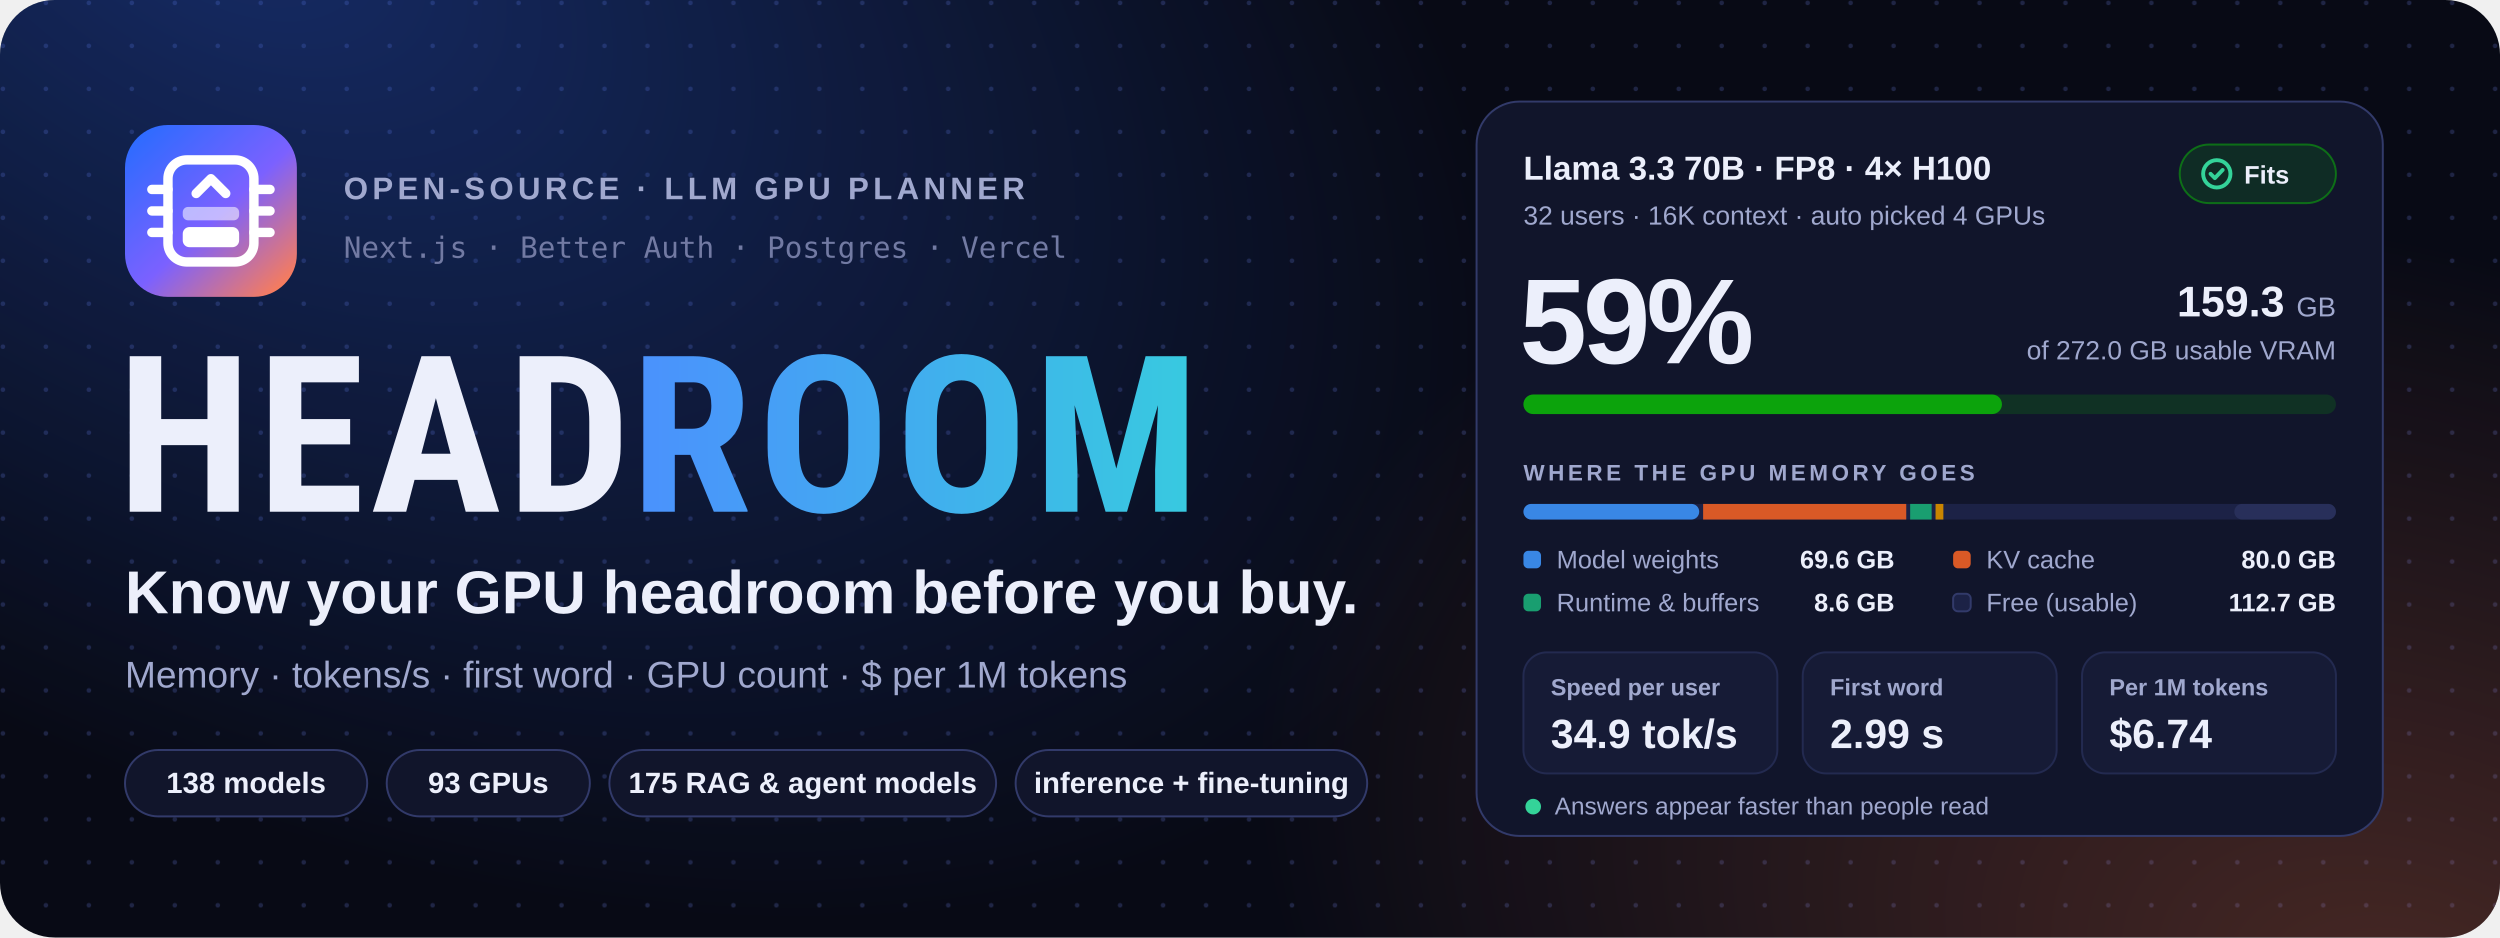
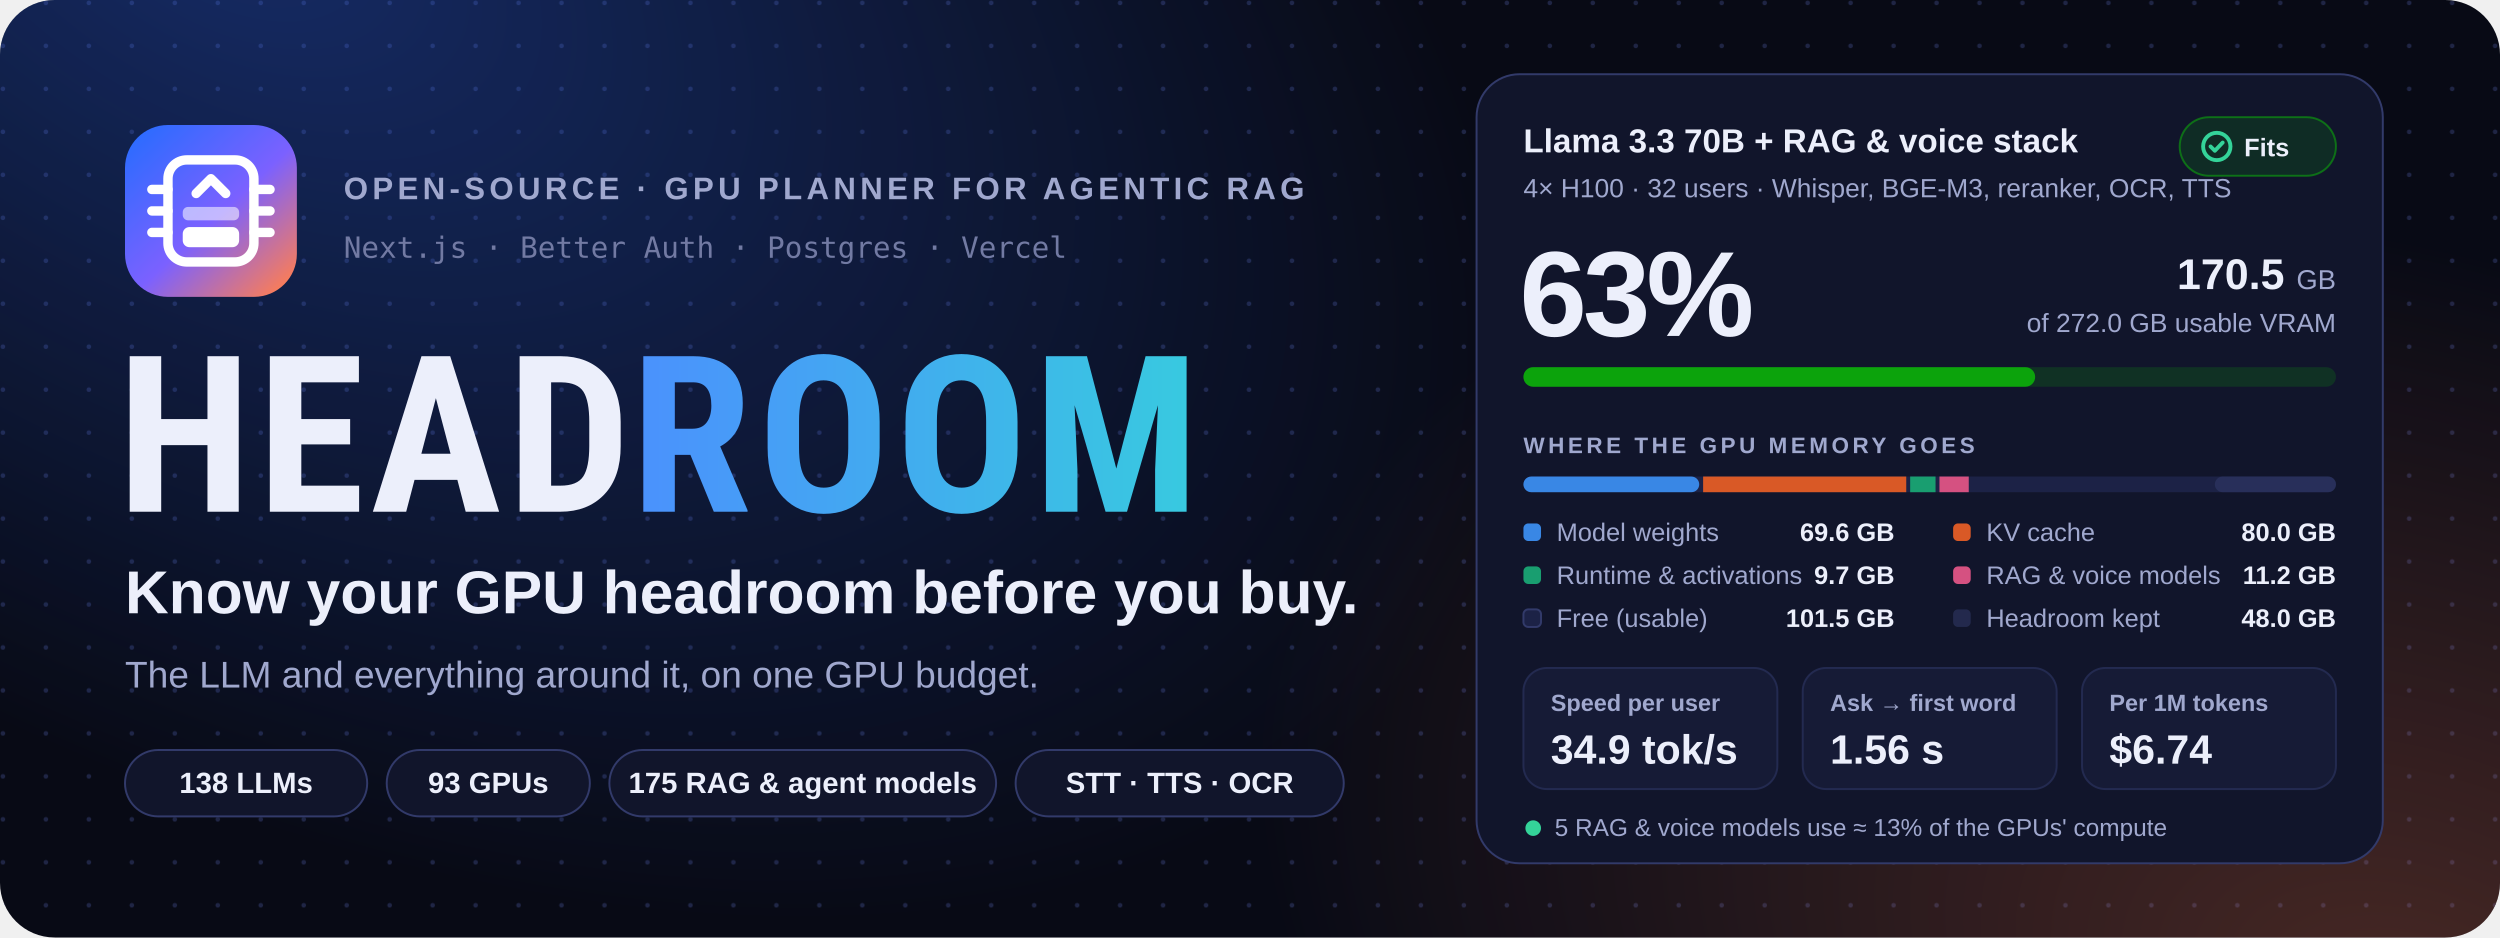
<svg xmlns="http://www.w3.org/2000/svg" width="1280" height="480" viewBox="0 0 1280 480" fill="none" role="img" aria-labelledby="t d">
  <defs>
    <linearGradient id="brand" x1="6" y1="4" x2="60" y2="62" gradientUnits="userSpaceOnUse">
      <stop stop-color="#2F6BFF" />
      <stop offset=".52" stop-color="#7B61FF" />
      <stop offset="1" stop-color="#FF7E51" />
    </linearGradient>
    <linearGradient id="word" x1="0" y1="0" x2="1" y2="0">
      <stop offset=".44" stop-color="#4C8DFF" />
      <stop offset="1" stop-color="#38C9E0" />
    </linearGradient>
    <radialGradient id="glowA" cx="0" cy="0" r="1" gradientUnits="userSpaceOnUse" gradientTransform="translate(120 -40) rotate(30) scale(720 420)">
      <stop stop-color="#2F6BFF" stop-opacity=".34" />
      <stop offset="1" stop-color="#2F6BFF" stop-opacity="0" />
    </radialGradient>
    <radialGradient id="glowB" cx="0" cy="0" r="1" gradientUnits="userSpaceOnUse" gradientTransform="translate(1240 520) rotate(200) scale(620 380)">
      <stop stop-color="#FF7E51" stop-opacity=".26" />
      <stop offset="1" stop-color="#FF7E51" stop-opacity="0" />
    </radialGradient>
    <pattern id="dots" width="22" height="22" patternUnits="userSpaceOnUse">
      <circle cx="1.5" cy="1.5" r="1.2" fill="#323A6A" fill-opacity=".55" />
    </pattern>
    <clipPath id="frame">
      <rect width="1280" height="480" rx="28" />
    </clipPath>
    <style>
      .disp { font-family: 'Barlow Condensed', 'Arial Narrow', 'Roboto Condensed', 'Helvetica Neue', Arial, sans-serif; font-weight: 700; }
      .sans { font-family: 'IBM Plex Sans', 'Segoe UI', -apple-system, 'Helvetica Neue', Arial, sans-serif; }
      .mono { font-family: 'IBM Plex Mono', ui-monospace, 'SFMono-Regular', Menlo, Consolas, monospace; }
      .grow { transform-box: fill-box; transform-origin: left center; animation: grow 9s cubic-bezier(.2,.8,.2,1) infinite both; }
      .g1 { animation-delay: .2s } .g2 { animation-delay: .45s } .g3 { animation-delay: .7s } .g4 { animation-delay: .85s } .g5 { animation-delay: 1s } .g6 { animation-delay: 1.15s }
      @keyframes grow { 0% { transform: scaleX(0) } 14% { transform: scaleX(1) } 88% { transform: scaleX(1) } 96%, 100% { transform: scaleX(0) } }
      .lift { animation: lift 2.6s ease-in-out infinite; }
      @keyframes lift { 0%, 100% { transform: translateY(0) } 50% { transform: translateY(-3px) } }
      .rise { animation: rise 9s ease-out infinite both; }
      .r1 { animation-delay: .9s } .r2 { animation-delay: 1.1s } .r3 { animation-delay: 1.3s } .r4 { animation-delay: .3s }
      @keyframes rise { 0% { opacity: 0; transform: translateY(8px) } 10%, 88% { opacity: 1; transform: none } 96%, 100% { opacity: 0 } }
      .pulse { animation: pulse 1.6s ease-in-out infinite; }
      @keyframes pulse { 0%, 100% { opacity: 1 } 50% { opacity: .35 } }
      @media (prefers-reduced-motion: reduce) { .grow, .lift, .rise, .pulse { animation: none } }
    </style>
  </defs>
  <g clip-path="url(#frame)">
    <rect width="1280" height="480" fill="#080A15" />
    <rect width="1280" height="480" fill="url(#dots)" />
    <rect width="1280" height="480" fill="url(#glowA)" />
    <rect width="1280" height="480" fill="url(#glowB)" />
    <g transform="translate(64 64) scale(1.375)">
      <rect width="64" height="64" rx="16" fill="url(#brand)" />
      <g stroke="#fff" stroke-width="3.5" stroke-linecap="round" stroke-linejoin="round">
        <rect x="16" y="13" width="32" height="38" rx="7" />
        <path d="M10 24h6M10 32h6M10 40h6M48 24h6M48 32h6M48 40h6" />
        <path class="lift" d="M26.5 25.5 32 20l5.5 5.5" />
      </g>
      <rect x="21.5" y="38" width="21" height="7.5" rx="2.5" fill="#fff" />
      <rect x="21.5" y="30.5" width="21" height="5" rx="2" fill="#fff" fill-opacity=".55" />
    </g>
-     <text x="176" y="102" class="sans" font-size="16" font-weight="600" fill="#A0A8CE" letter-spacing="2.2">OPEN-SOURCE · LLM GPU PLANNER</text>
+     <text x="176" y="102" class="sans" font-size="16" font-weight="600" fill="#A0A8CE" letter-spacing="2.2">OPEN-SOURCE · GPU PLANNER FOR AGENTIC RAG</text>
    <text x="176" y="132" class="mono" font-size="15" fill="#727AA3">Next.js · Better Auth · Postgres · Vercel</text>
    <text x="60" y="262" class="disp" font-size="112" letter-spacing="3" fill="#ECEFFB">HEAD<tspan fill="url(#word)">ROOM</tspan>
    </text>
    <text x="64" y="314" class="sans" font-size="31" font-weight="600" fill="#ECEFFB">Know your GPU headroom before you buy.</text>
-     <text x="64" y="352" class="sans" font-size="19" fill="#A0A8CE">Memory · tokens/s · first word · GPU count · $ per 1M tokens</text>
+     <text x="64" y="352" class="sans" font-size="19" fill="#A0A8CE">The LLM and everything around it, on one GPU budget.</text>
    <g class="sans" font-size="15" font-weight="600">
      <rect x="64" y="384" width="124" height="34" rx="17" fill="#11152B" stroke="#323A6A" />
-       <text x="126" y="406" text-anchor="middle" fill="#ECEFFB">138 models</text>
+       <text x="126" y="406" text-anchor="middle" fill="#ECEFFB">138 LLMs</text>
      <rect x="198" y="384" width="104" height="34" rx="17" fill="#11152B" stroke="#323A6A" />
      <text x="250" y="406" text-anchor="middle" fill="#ECEFFB">93 GPUs</text>
      <rect x="312" y="384" width="198" height="34" rx="17" fill="#11152B" stroke="#323A6A" />
      <text x="411" y="406" text-anchor="middle" fill="#ECEFFB">175 RAG &amp; agent models</text>
-       <rect x="520" y="384" width="180" height="34" rx="17" fill="#11152B" stroke="#323A6A" />
-       <text x="610" y="406" text-anchor="middle" fill="#ECEFFB">inference + fine-tuning</text>
+       <rect x="520" y="384" width="168" height="34" rx="17" fill="#11152B" stroke="#323A6A" />
+       <text x="604" y="406" text-anchor="middle" fill="#ECEFFB">STT · TTS · OCR</text>
    </g>
-     <g transform="translate(756 52)">
-       <rect width="464" height="376" rx="22" fill="#11152B" stroke="#323A6A" />
-       <text x="24" y="40" class="sans" font-size="17" font-weight="600" fill="#ECEFFB">Llama 3.3 70B · FP8 · 4× H100</text>
-       <text x="24" y="63" class="sans" font-size="13.5" fill="#A0A8CE">32 users · 16K context · auto picked 4 GPUs</text>
+     <g transform="translate(756 38)">
+       <rect width="464" height="404" rx="22" fill="#11152B" stroke="#323A6A" />
+       <text x="24" y="40" class="sans" font-size="17" font-weight="600" fill="#ECEFFB">Llama 3.3 70B + RAG &amp; voice stack</text>
+       <text x="24" y="63" class="sans" font-size="13.5" fill="#A0A8CE">4× H100 · 32 users · Whisper, BGE-M3, reranker, OCR, TTS</text>
      <g transform="translate(360 22)">
        <rect width="80" height="30" rx="15" fill="#0CA30C" fill-opacity=".16" stroke="#0CA30C" stroke-opacity=".6" />
        <circle cx="19" cy="15" r="7" stroke="#34D399" stroke-width="2" />
        <path d="m15.8 15 2.2 2.2 4-4.2" stroke="#34D399" stroke-width="2" stroke-linecap="round" stroke-linejoin="round" />
        <text x="33" y="20" class="sans" font-size="13" font-weight="700" fill="#ECEFFB">Fits</text>
      </g>
-       <text x="22" y="134" class="sans" font-size="62" font-weight="600" fill="#ECEFFB" letter-spacing="-2">59%</text>
-       <text x="440" y="110" text-anchor="end" class="sans" font-size="22" font-weight="600" fill="#ECEFFB">159.3 <tspan font-size="14" font-weight="400" fill="#A0A8CE">GB</tspan>
+       <text x="22" y="134" class="sans" font-size="62" font-weight="600" fill="#ECEFFB" letter-spacing="-2">63%</text>
+       <text x="440" y="110" text-anchor="end" class="sans" font-size="22" font-weight="600" fill="#ECEFFB">170.5 <tspan font-size="14" font-weight="400" fill="#A0A8CE">GB</tspan>
      </text>
      <text x="440" y="132" text-anchor="end" class="sans" font-size="13.5" fill="#A0A8CE">of 272.0 GB usable VRAM</text>
      <rect x="24" y="150" width="416" height="10" rx="5" fill="#0CA30C" fill-opacity=".2" />
-       <rect class="grow g1" x="24" y="150" width="245" height="10" rx="5" fill="#0CA30C" />
+       <rect class="grow g1" x="24" y="150" width="262" height="10" rx="5" fill="#0CA30C" />
      <text x="24" y="194" class="sans" font-size="11.5" font-weight="700" letter-spacing="1.8" fill="#A0A8CE">WHERE THE GPU MEMORY GOES</text>
      <rect x="24" y="206" width="416" height="8" rx="4" fill="#1C2246" />
      <rect class="grow g2" x="24" y="206" width="90" height="8" rx="4" fill="#3987E5" />
      <rect class="grow g3" x="116" y="206" width="104" height="8" fill="#D95926" />
-       <rect class="grow g4" x="222" y="206" width="11" height="8" fill="#199E70" />
-       <rect class="grow g5" x="235" y="206" width="4" height="8" fill="#C98500" />
-       <rect x="388" y="206" width="52" height="8" rx="4" fill="#323A6A" fill-opacity=".55" />
+       <rect class="grow g4" x="222" y="206" width="13" height="8" fill="#199E70" />
+       <rect class="grow g5" x="237" y="206" width="15" height="8" fill="#D55181" />
+       <rect x="378" y="206" width="62" height="8" rx="4" fill="#323A6A" fill-opacity=".55" />
      <g class="sans" font-size="13">
        <rect x="24" y="230" width="9" height="9" rx="2.5" fill="#3987E5" />
        <text x="41" y="239" fill="#A0A8CE">Model weights</text>
        <text x="214" y="239" text-anchor="end" fill="#ECEFFB" font-weight="600">69.6 GB</text>
        <rect x="244" y="230" width="9" height="9" rx="2.5" fill="#D95926" />
        <text x="261" y="239" fill="#A0A8CE">KV cache</text>
        <text x="440" y="239" text-anchor="end" fill="#ECEFFB" font-weight="600">80.0 GB</text>
        <rect x="24" y="252" width="9" height="9" rx="2.5" fill="#199E70" />
-         <text x="41" y="261" fill="#A0A8CE">Runtime &amp; buffers</text>
-         <text x="214" y="261" text-anchor="end" fill="#ECEFFB" font-weight="600">8.6 GB</text>
-         <rect x="244" y="252" width="9" height="9" rx="2.5" fill="#1C2246" stroke="#323A6A" />
-         <text x="261" y="261" fill="#A0A8CE">Free (usable)</text>
-         <text x="440" y="261" text-anchor="end" fill="#ECEFFB" font-weight="600">112.7 GB</text>
+         <text x="41" y="261" fill="#A0A8CE">Runtime &amp; activations</text>
+         <text x="214" y="261" text-anchor="end" fill="#ECEFFB" font-weight="600">9.7 GB</text>
+         <rect x="244" y="252" width="9" height="9" rx="2.5" fill="#D55181" />
+         <text x="261" y="261" fill="#A0A8CE">RAG &amp; voice models</text>
+         <text x="440" y="261" text-anchor="end" fill="#ECEFFB" font-weight="600">11.2 GB</text>
+         <rect x="24" y="274" width="9" height="9" rx="2.5" fill="#1C2246" stroke="#323A6A" />
+         <text x="41" y="283" fill="#A0A8CE">Free (usable)</text>
+         <text x="214" y="283" text-anchor="end" fill="#ECEFFB" font-weight="600">101.5 GB</text>
+         <rect x="244" y="274" width="9" height="9" rx="2.5" fill="#323A6A" fill-opacity=".55" />
+         <text x="261" y="283" fill="#A0A8CE">Headroom kept</text>
+         <text x="440" y="283" text-anchor="end" fill="#ECEFFB" font-weight="600">48.0 GB</text>
      </g>
      <g class="rise r1">
-         <rect x="24" y="282" width="130" height="62" rx="12" fill="#161B36" stroke="#232A50" />
-         <text x="38" y="304" class="sans" font-size="12" font-weight="600" fill="#A0A8CE">Speed per user</text>
-         <text x="38" y="331" class="sans" font-size="21" font-weight="600" fill="#ECEFFB">34.9 tok/s</text>
+         <rect x="24" y="304" width="130" height="62" rx="12" fill="#161B36" stroke="#232A50" />
+         <text x="38" y="326" class="sans" font-size="12" font-weight="600" fill="#A0A8CE">Speed per user</text>
+         <text x="38" y="353" class="sans" font-size="21" font-weight="600" fill="#ECEFFB">34.9 tok/s</text>
      </g>
      <g class="rise r2">
-         <rect x="167" y="282" width="130" height="62" rx="12" fill="#161B36" stroke="#232A50" />
-         <text x="181" y="304" class="sans" font-size="12" font-weight="600" fill="#A0A8CE">First word</text>
-         <text x="181" y="331" class="sans" font-size="21" font-weight="600" fill="#ECEFFB">2.99 s</text>
+         <rect x="167" y="304" width="130" height="62" rx="12" fill="#161B36" stroke="#232A50" />
+         <text x="181" y="326" class="sans" font-size="12" font-weight="600" fill="#A0A8CE">Ask → first word</text>
+         <text x="181" y="353" class="sans" font-size="21" font-weight="600" fill="#ECEFFB">1.56 s</text>
      </g>
      <g class="rise r3">
-         <rect x="310" y="282" width="130" height="62" rx="12" fill="#161B36" stroke="#232A50" />
-         <text x="324" y="304" class="sans" font-size="12" font-weight="600" fill="#A0A8CE">Per 1M tokens</text>
-         <text x="324" y="331" class="sans" font-size="21" font-weight="600" fill="#ECEFFB">$6.74</text>
+         <rect x="310" y="304" width="130" height="62" rx="12" fill="#161B36" stroke="#232A50" />
+         <text x="324" y="326" class="sans" font-size="12" font-weight="600" fill="#A0A8CE">Per 1M tokens</text>
+         <text x="324" y="353" class="sans" font-size="21" font-weight="600" fill="#ECEFFB">$6.74</text>
      </g>
-       <circle class="pulse" cx="29" cy="361" r="4" fill="#34D399" />
-       <text x="40" y="365" class="sans" font-size="12.5" fill="#A0A8CE">Answers appear faster than people read</text>
+       <circle class="pulse" cx="29" cy="386" r="4" fill="#34D399" />
+       <text x="40" y="390" class="sans" font-size="12.5" fill="#A0A8CE">5 RAG &amp; voice models use ≈ 13% of the GPUs' compute</text>
    </g>
  </g>
</svg>
